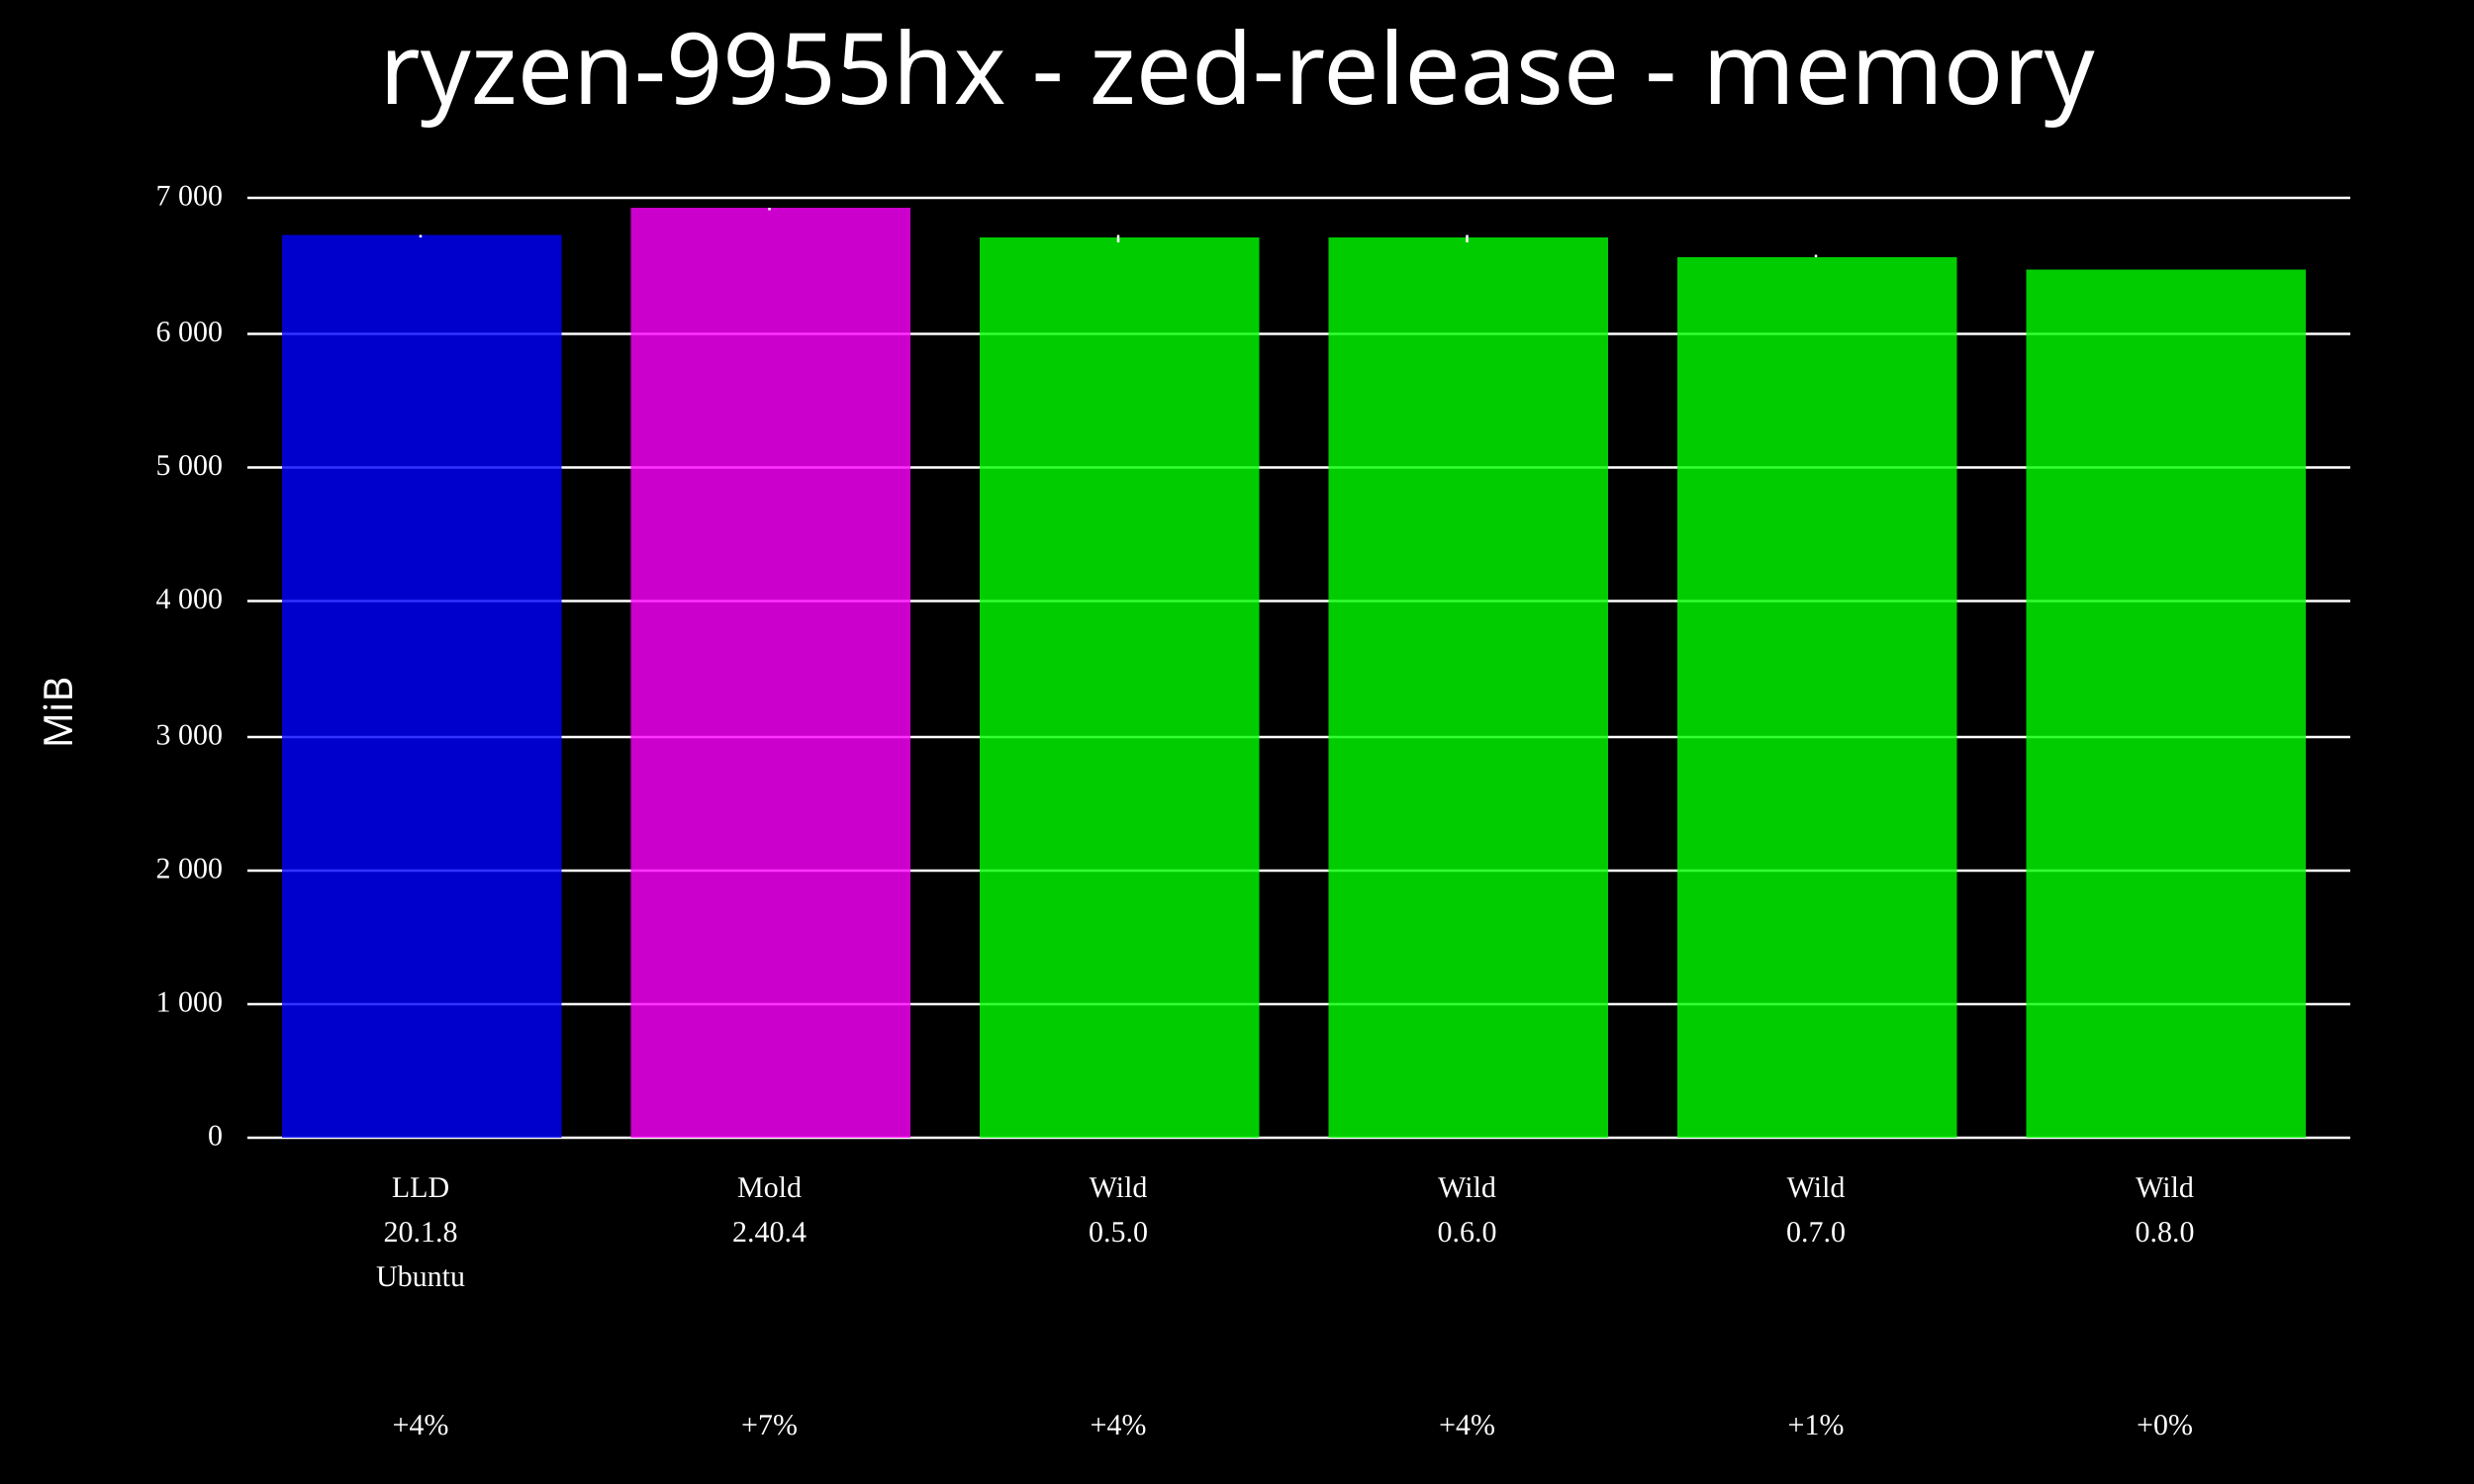
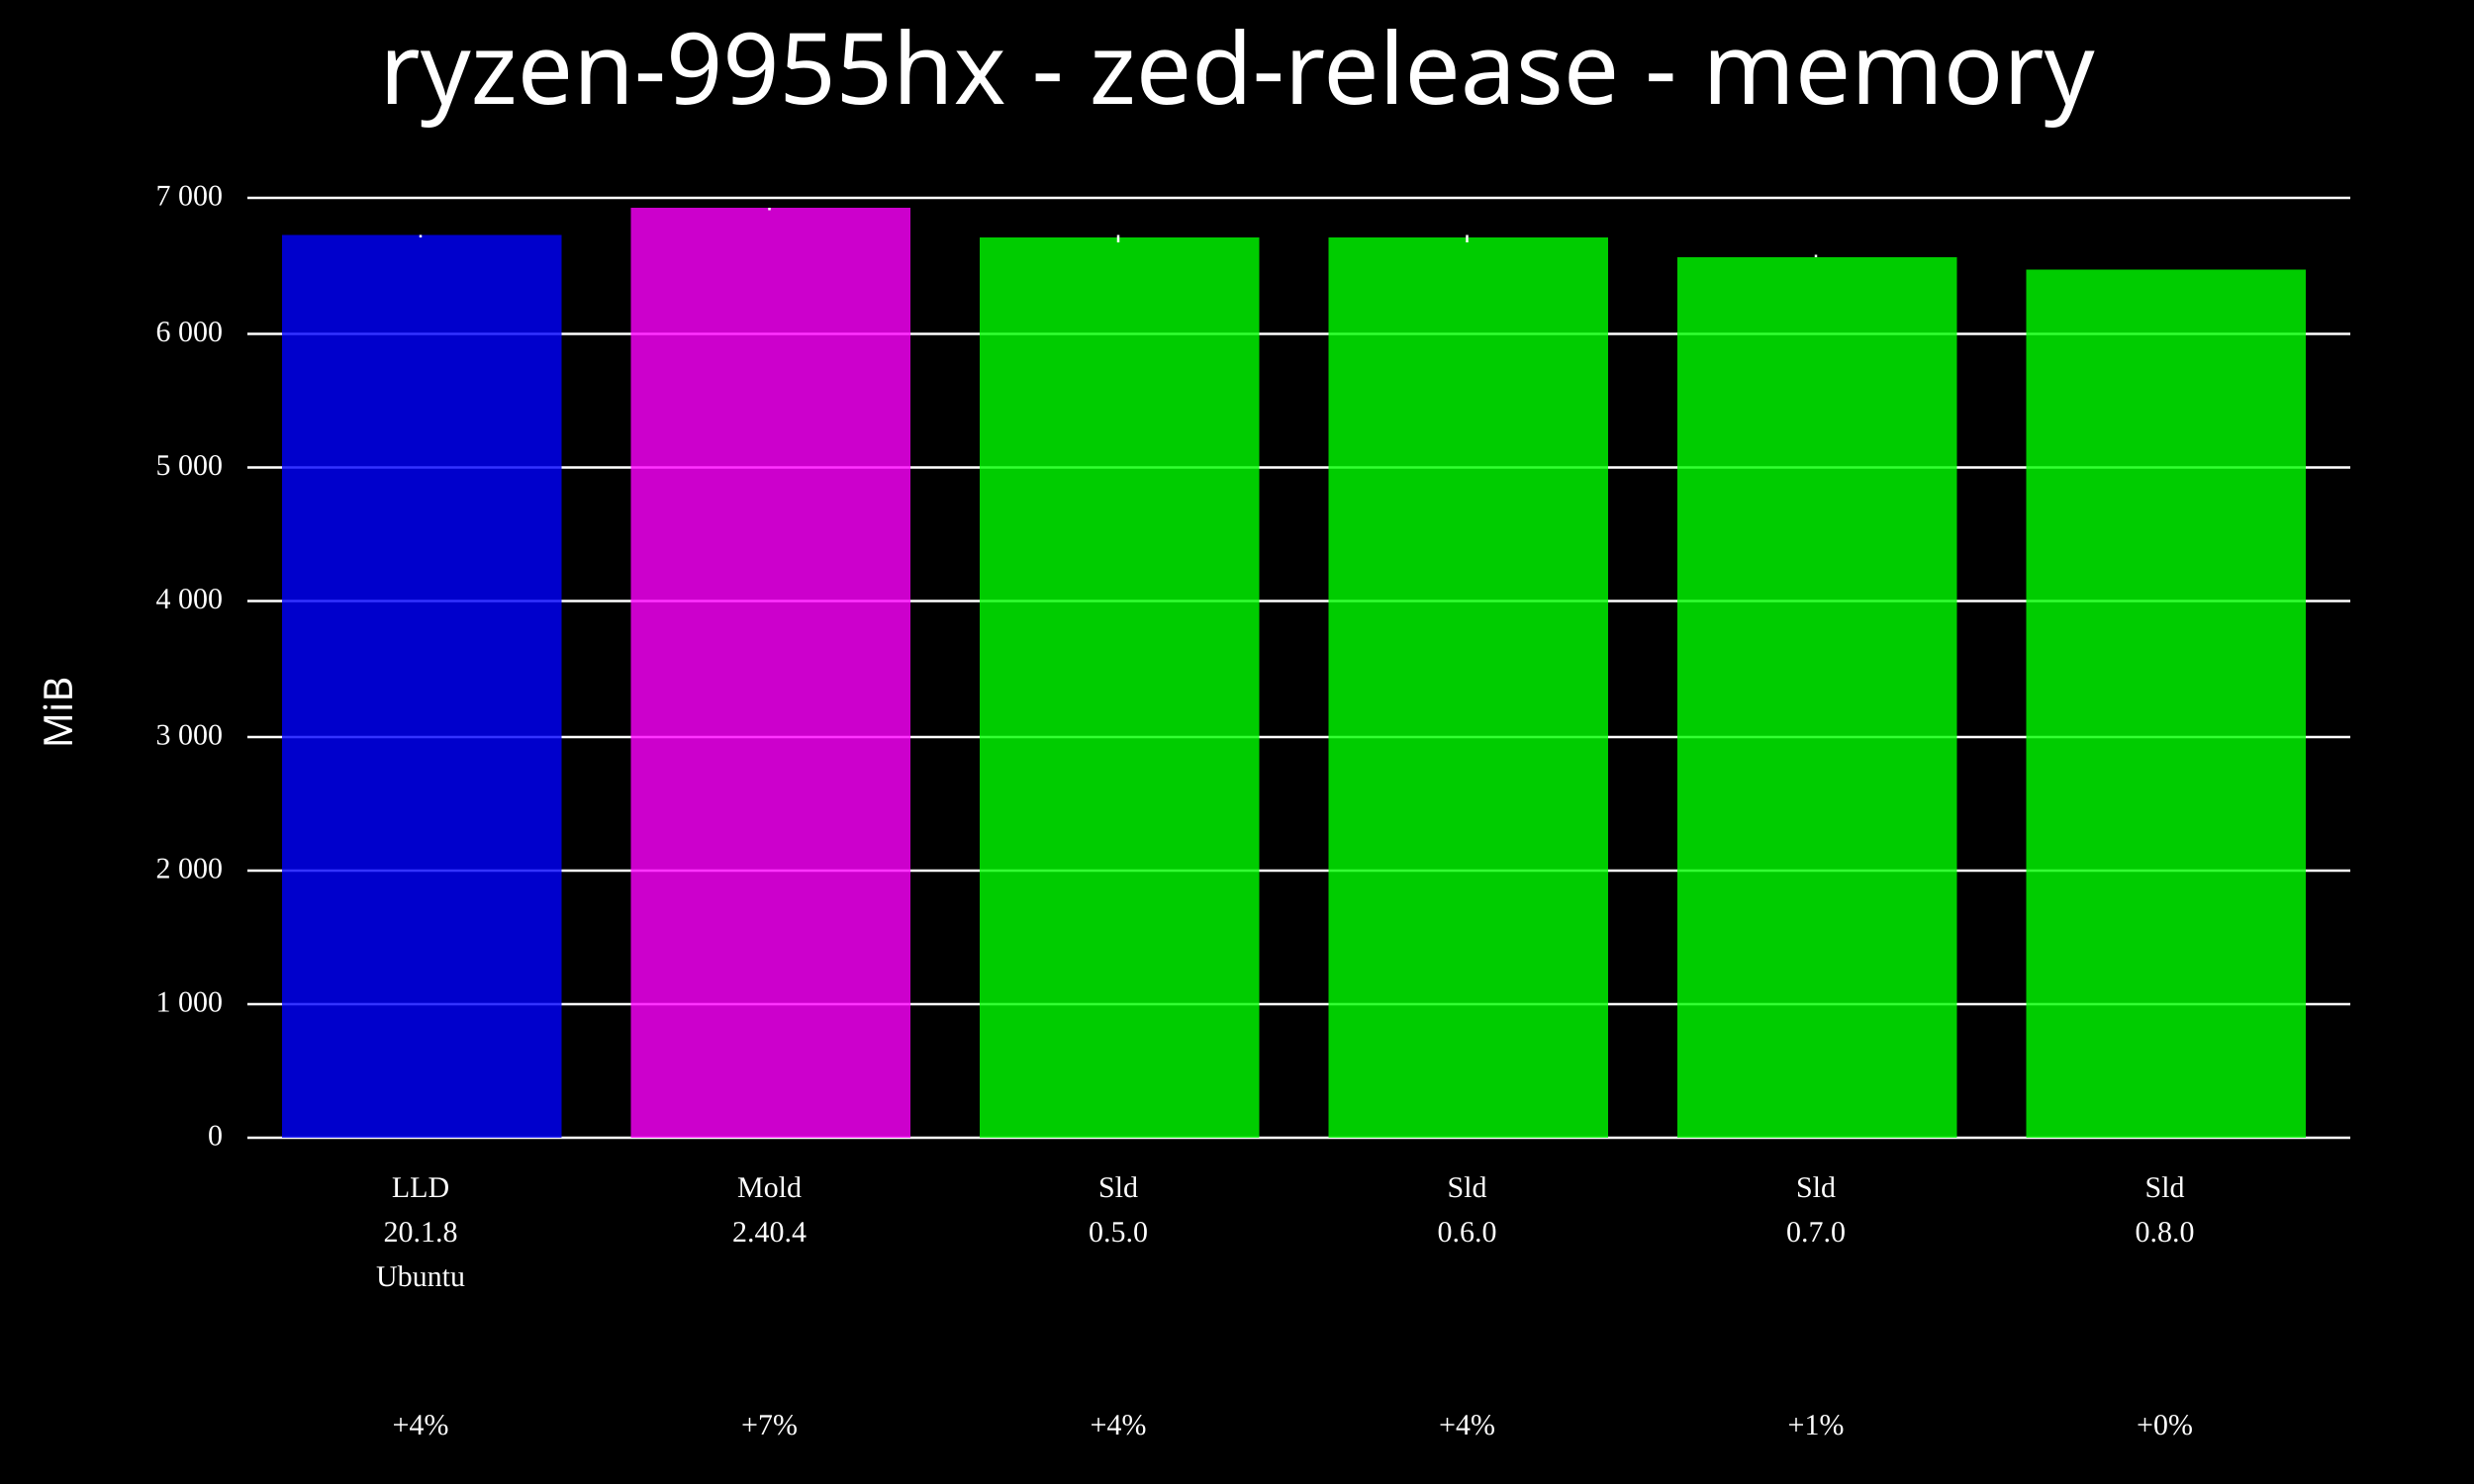
<svg xmlns="http://www.w3.org/2000/svg" width="1000" height="600" viewBox="0 0 1000 600">
  <rect x="0" y="0" width="1000" height="600" fill="#000000" />
  <text x="500" y="10" dy="0.8em" text-anchor="middle" font-family="sans-serif" font-size="40" fill="#FFFFFF">
ryzen-9955hx - zed-release - memory</text>
  <text x="5" y="300" dy="0.76em" text-anchor="middle" font-family="sans-serif" font-size="16" fill="#FFFFFF" transform="rotate(270, 5, 288)">MiB</text>
  <line x1="100" y1="460" x2="950" y2="460" stroke="#FFFFFF" />
  <text x="90" y="460" dy="0.5ex" text-anchor="end" fill="#FFFFFF">0</text>
  <line x1="100" y1="406" x2="950" y2="406" stroke="#FFFFFF" />
  <text x="90" y="406" dy="0.5ex" text-anchor="end" fill="#FFFFFF">1 000</text>
  <line x1="100" y1="352" x2="950" y2="352" stroke="#FFFFFF" />
  <text x="90" y="352" dy="0.5ex" text-anchor="end" fill="#FFFFFF">2 000</text>
  <line x1="100" y1="298" x2="950" y2="298" stroke="#FFFFFF" />
  <text x="90" y="298" dy="0.5ex" text-anchor="end" fill="#FFFFFF">3 000</text>
  <line x1="100" y1="243" x2="950" y2="243" stroke="#FFFFFF" />
  <text x="90" y="243" dy="0.5ex" text-anchor="end" fill="#FFFFFF">4 000</text>
  <line x1="100" y1="189" x2="950" y2="189" stroke="#FFFFFF" />
  <text x="90" y="189" dy="0.5ex" text-anchor="end" fill="#FFFFFF">5 000</text>
  <line x1="100" y1="135" x2="950" y2="135" stroke="#FFFFFF" />
  <text x="90" y="135" dy="0.5ex" text-anchor="end" fill="#FFFFFF">6 000</text>
  <line x1="100" y1="80" x2="950" y2="80" stroke="#FFFFFF" />
  <text x="90" y="80" dy="0.5ex" text-anchor="end" fill="#FFFFFF">7 000</text>
  <rect fill="#0000FF" opacity="0.8" x="114" y="95" width="113" height="365" />
  <line stroke="#FFFFFF" x1="170" y1="95" x2="170" y2="96" />
  <text x="170" y="484" fill="#FFFFFF" text-anchor="middle">LLD</text>
  <text x="170" y="502" fill="#FFFFFF" text-anchor="middle">20.1.8</text>
  <text x="170" y="520" fill="#FFFFFF" text-anchor="middle">Ubuntu</text>
  <text x="170" y="580" fill="#FFFFFF" text-anchor="middle">+4%</text>
  <rect fill="#FF00FF" opacity="0.8" x="255" y="84" width="113" height="376" />
  <line stroke="#FFFFFF" x1="311" y1="84" x2="311" y2="85" />
  <text x="311" y="484" fill="#FFFFFF" text-anchor="middle">Mold</text>
  <text x="311" y="502" fill="#FFFFFF" text-anchor="middle">2.40.4</text>
  <text x="311" y="580" fill="#FFFFFF" text-anchor="middle">+7%</text>
  <rect fill="#00FF00" opacity="0.8" x="396" y="96" width="113" height="364" />
  <line stroke="#FFFFFF" x1="452" y1="95" x2="452" y2="98" />
-   <text x="452" y="484" fill="#FFFFFF" text-anchor="middle">Wild</text>
+   <text x="452" y="484" fill="#FFFFFF" text-anchor="middle">Sld</text>
  <text x="452" y="502" fill="#FFFFFF" text-anchor="middle">0.5.0</text>
  <text x="452" y="580" fill="#FFFFFF" text-anchor="middle">+4%</text>
  <rect fill="#00FF00" opacity="0.8" x="537" y="96" width="113" height="364" />
  <line stroke="#FFFFFF" x1="593" y1="95" x2="593" y2="98" />
-   <text x="593" y="484" fill="#FFFFFF" text-anchor="middle">Wild</text>
+   <text x="593" y="484" fill="#FFFFFF" text-anchor="middle">Sld</text>
  <text x="593" y="502" fill="#FFFFFF" text-anchor="middle">0.6.0</text>
  <text x="593" y="580" fill="#FFFFFF" text-anchor="middle">+4%</text>
  <rect fill="#00FF00" opacity="0.8" x="678" y="104" width="113" height="356" />
  <line stroke="#FFFFFF" x1="734" y1="103" x2="734" y2="104" />
-   <text x="734" y="484" fill="#FFFFFF" text-anchor="middle">Wild</text>
+   <text x="734" y="484" fill="#FFFFFF" text-anchor="middle">Sld</text>
  <text x="734" y="502" fill="#FFFFFF" text-anchor="middle">0.7.0</text>
  <text x="734" y="580" fill="#FFFFFF" text-anchor="middle">+1%</text>
  <rect fill="#00FF00" opacity="0.8" x="819" y="109" width="113" height="351" />
  <line stroke="#FFFFFF" x1="875" y1="109" x2="875" y2="109" />
-   <text x="875" y="484" fill="#FFFFFF" text-anchor="middle">Wild</text>
+   <text x="875" y="484" fill="#FFFFFF" text-anchor="middle">Sld</text>
  <text x="875" y="502" fill="#FFFFFF" text-anchor="middle">0.8.0</text>
  <text x="875" y="580" fill="#FFFFFF" text-anchor="middle">+0%</text>
</svg>
